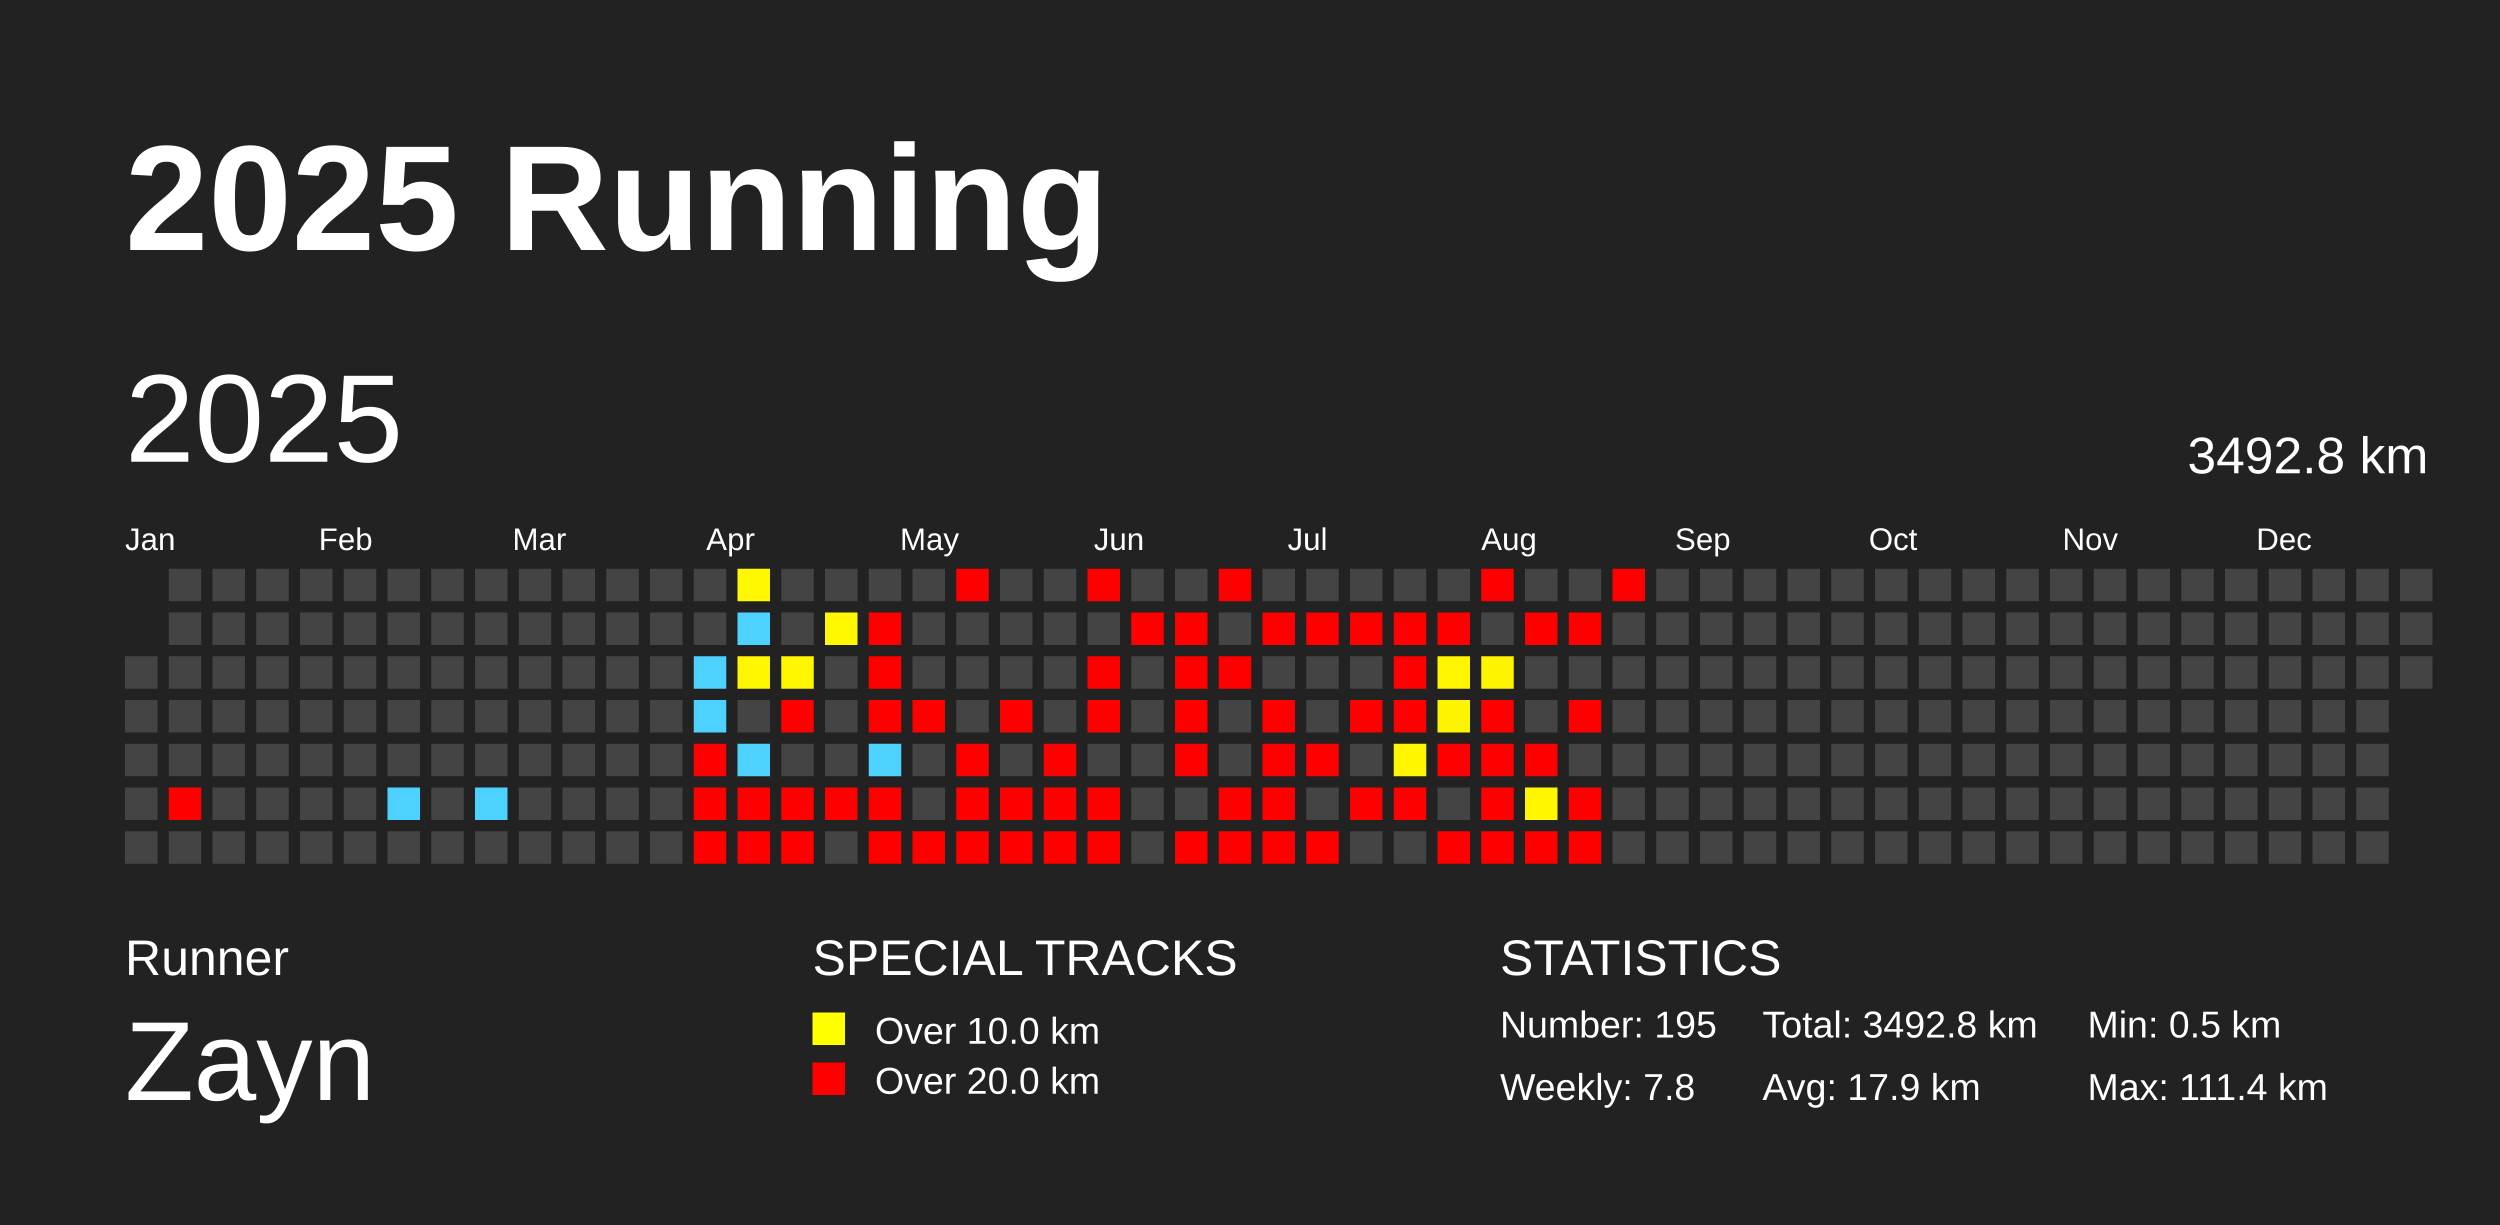
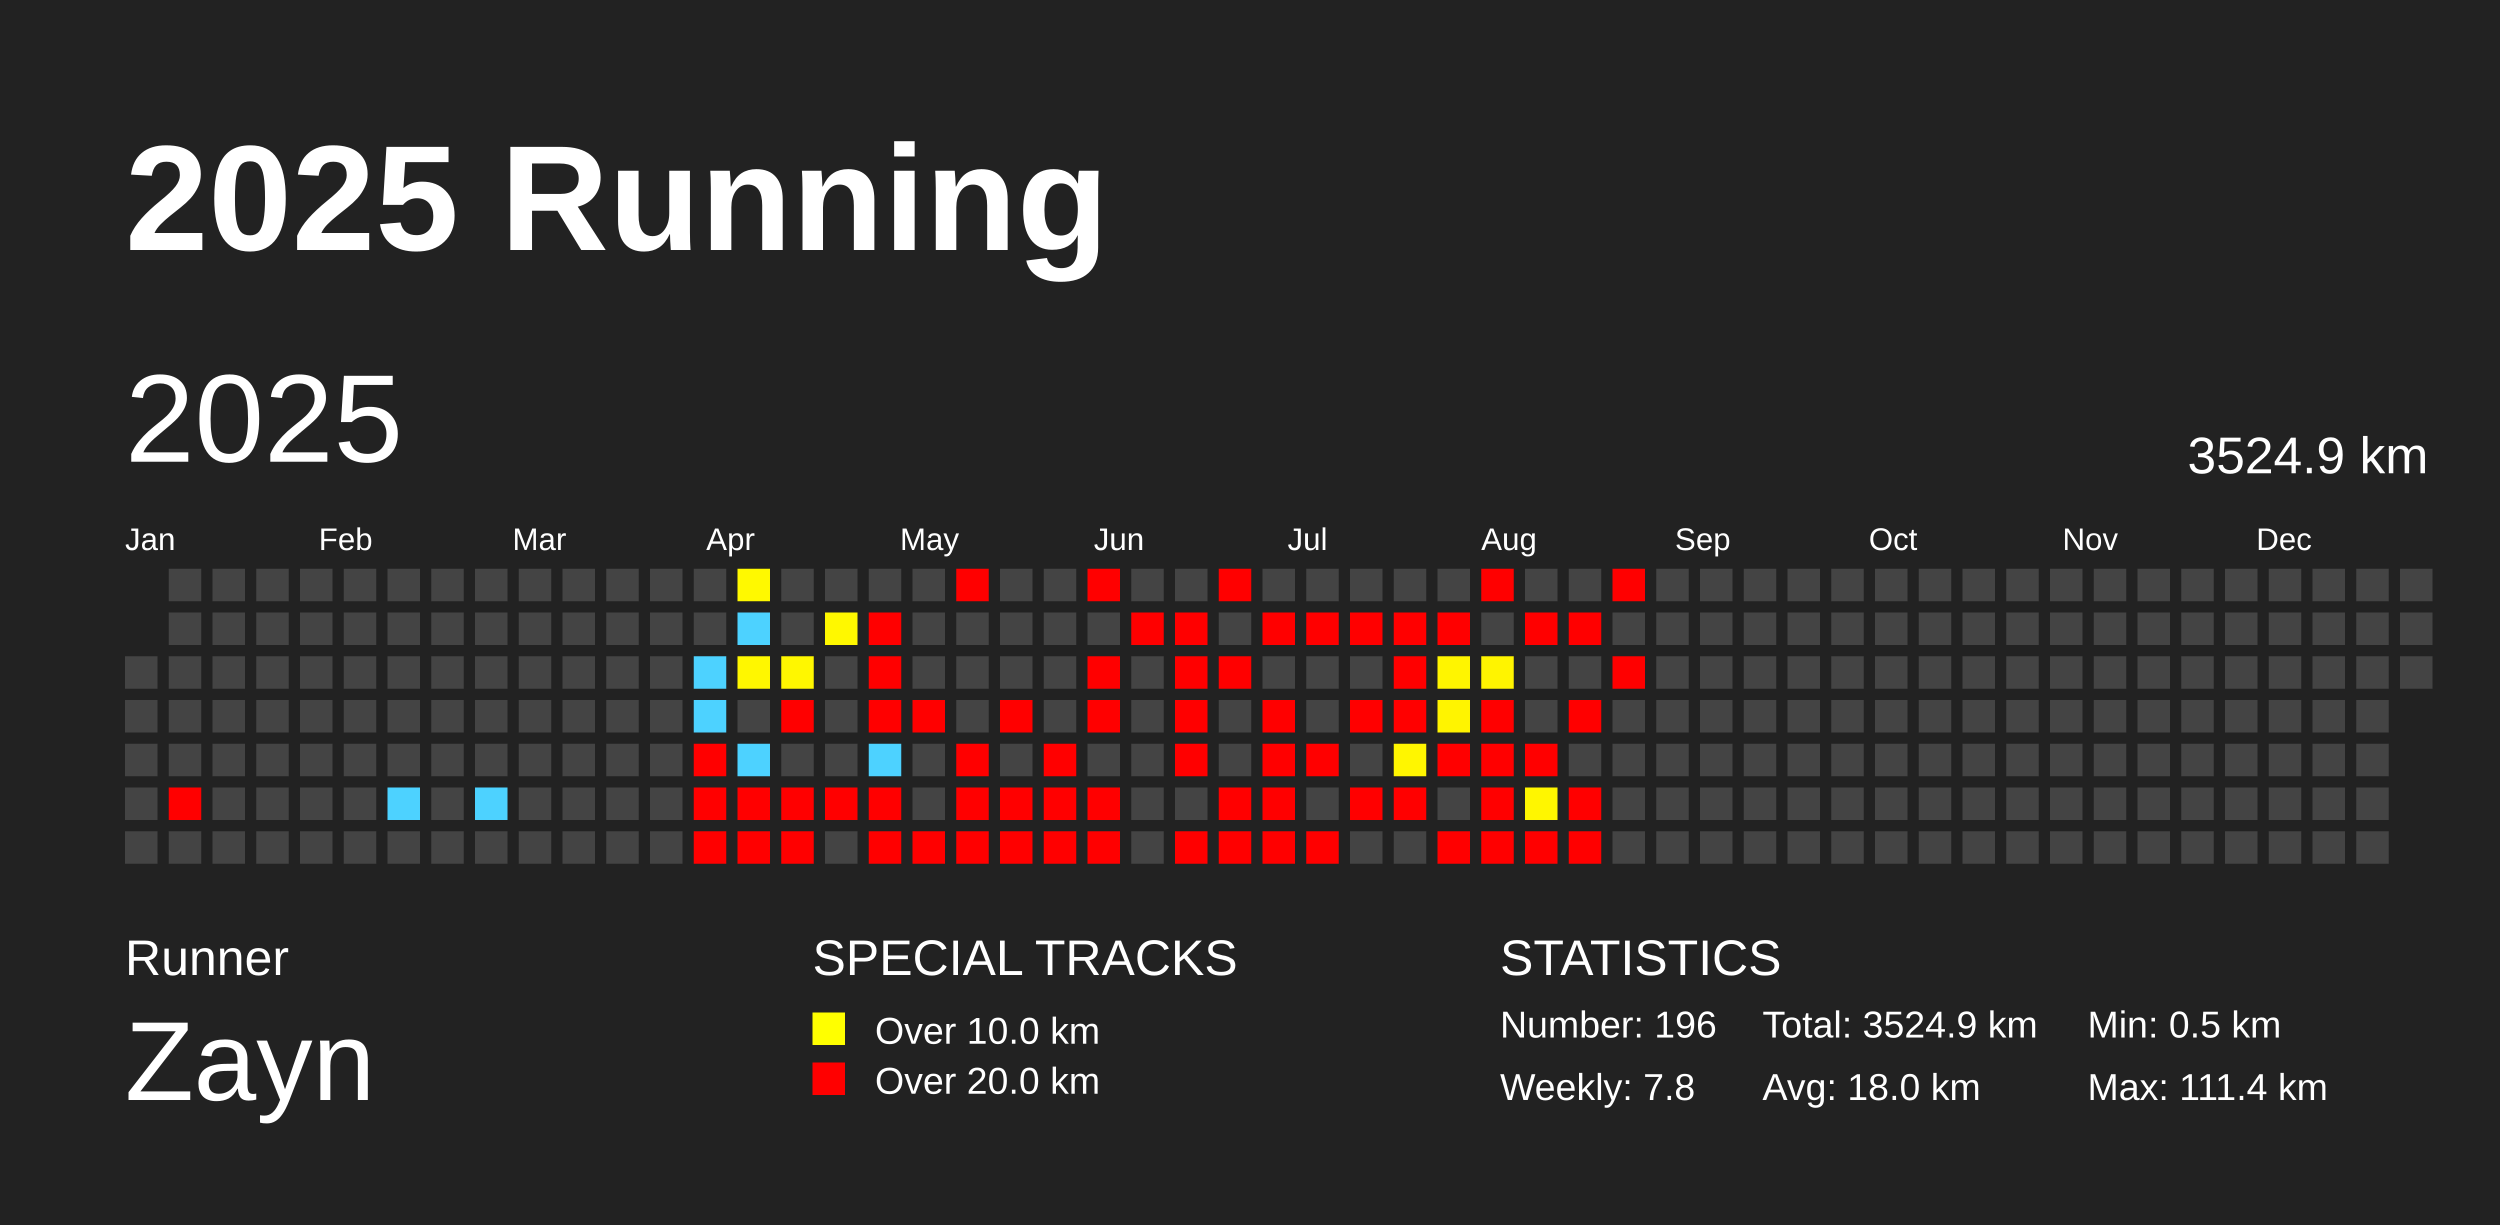
<svg xmlns="http://www.w3.org/2000/svg" baseProfile="full" height="98mm" version="1.1" viewBox="0,0,200,98" width="200mm">
  <defs />
  <rect fill="#222222" height="98" width="200" x="0" y="0" />
  <text fill="#FFFFFF" style="font-size:12px; font-family:Arial; font-weight:bold;" x="10" y="20">2025 Running</text>
  <text fill="#FFFFFF" style="font-size:4px; font-family:Arial" x="10" y="78">Runner</text>
  <text fill="#FFFFFF" style="font-size:9px; font-family:Arial" x="10" y="88">Zayn</text>
  <text fill="#FFFFFF" style="font-size:4px; font-family:Arial" x="65" y="78">SPECIAL TRACKS</text>
  <rect fill="yellow" height="2.6" width="2.6" x="65" y="81" />
  <text fill="#FFFFFF" style="font-size:3px; font-family:Arial" x="70" y="83.5">Over 10.0 km</text>
  <rect fill="red" height="2.6" width="2.6" x="65" y="85" />
  <text fill="#FFFFFF" style="font-size:3px; font-family:Arial" x="70" y="87.5">Over 20.0 km</text>
  <text fill="#FFFFFF" style="font-size:4px; font-family:Arial" x="120" y="78">STATISTICS</text>
-   <text fill="#FFFFFF" style="font-size:3px; font-family:Arial" x="120" y="83">Number: 195</text>
+   <text fill="#FFFFFF" style="font-size:3px; font-family:Arial" x="120" y="83">Number: 196</text>
  <text fill="#FFFFFF" style="font-size:3px; font-family:Arial" x="120" y="88">Weekly: 7.8</text>
-   <text fill="#FFFFFF" style="font-size:3px; font-family:Arial" x="141" y="83">Total: 3492.8 km</text>
-   <text fill="#FFFFFF" style="font-size:3px; font-family:Arial" x="141" y="88">Avg: 17.9 km</text>
+   <text fill="#FFFFFF" style="font-size:3px; font-family:Arial" x="141" y="83">Total: 3524.9 km</text>
+   <text fill="#FFFFFF" style="font-size:3px; font-family:Arial" x="141" y="88">Avg: 18.0 km</text>
  <text fill="#FFFFFF" style="font-size:3px; font-family:Arial" x="167" y="83">Min: 0.5 km</text>
  <text fill="#FFFFFF" style="font-size:3px; font-family:Arial" x="167" y="88">Max: 111.4 km</text>
  <text dominant-baseline="hanging" fill="#FFFFFF" style="font-size:10.0px; font-family:Arial;" x="10" y="30">2025</text>
-   <text dominant-baseline="hanging" fill="#FFFFFF" style="font-size:4.125px; font-family:Arial;" x="175" y="35">3492.8 km</text>
+   <text dominant-baseline="hanging" fill="#FFFFFF" style="font-size:4.125px; font-family:Arial;" x="175" y="35">3524.9 km</text>
  <text fill="#FFFFFF" style="font-size:2.5px; font-family:Arial" x="10.0" y="44">Jan</text>
  <text fill="#FFFFFF" style="font-size:2.5px; font-family:Arial" x="25.5" y="44">Feb</text>
  <text fill="#FFFFFF" style="font-size:2.5px; font-family:Arial" x="41.0" y="44">Mar</text>
  <text fill="#FFFFFF" style="font-size:2.5px; font-family:Arial" x="56.5" y="44">Apr</text>
  <text fill="#FFFFFF" style="font-size:2.5px; font-family:Arial" x="72.0" y="44">May</text>
  <text fill="#FFFFFF" style="font-size:2.5px; font-family:Arial" x="87.5" y="44">Jun</text>
  <text fill="#FFFFFF" style="font-size:2.5px; font-family:Arial" x="103.0" y="44">Jul</text>
  <text fill="#FFFFFF" style="font-size:2.5px; font-family:Arial" x="118.5" y="44">Aug</text>
  <text fill="#FFFFFF" style="font-size:2.5px; font-family:Arial" x="134.0" y="44">Sep</text>
  <text fill="#FFFFFF" style="font-size:2.5px; font-family:Arial" x="149.5" y="44">Oct</text>
  <text fill="#FFFFFF" style="font-size:2.5px; font-family:Arial" x="165.0" y="44">Nov</text>
  <text fill="#FFFFFF" style="font-size:2.5px; font-family:Arial" x="180.5" y="44">Dec</text>
  <rect fill="#444444" height="2.6" width="2.6" x="10.0" y="52.5" />
  <rect fill="#444444" height="2.6" width="2.6" x="10.0" y="56.0" />
  <rect fill="#444444" height="2.6" width="2.6" x="10.0" y="59.5" />
  <rect fill="#444444" height="2.6" width="2.6" x="10.0" y="63.0" />
  <rect fill="#444444" height="2.6" width="2.6" x="10.0" y="66.5" />
  <rect fill="#444444" height="2.6" width="2.6" x="13.5" y="45.5" />
  <rect fill="#444444" height="2.6" width="2.6" x="13.5" y="49.0" />
  <rect fill="#444444" height="2.6" width="2.6" x="13.5" y="52.5" />
  <rect fill="#444444" height="2.6" width="2.6" x="13.5" y="56.0" />
  <rect fill="#444444" height="2.6" width="2.6" x="13.5" y="59.5" />
  <rect fill="red" height="2.6" width="2.6" x="13.5" y="63.0" />
  <rect fill="#444444" height="2.6" width="2.6" x="13.5" y="66.5" />
  <rect fill="#444444" height="2.6" width="2.6" x="17.0" y="45.5" />
  <rect fill="#444444" height="2.6" width="2.6" x="17.0" y="49.0" />
  <rect fill="#444444" height="2.6" width="2.6" x="17.0" y="52.5" />
  <rect fill="#444444" height="2.6" width="2.6" x="17.0" y="56.0" />
  <rect fill="#444444" height="2.6" width="2.6" x="17.0" y="59.5" />
  <rect fill="#444444" height="2.6" width="2.6" x="17.0" y="63.0" />
  <rect fill="#444444" height="2.6" width="2.6" x="17.0" y="66.5" />
  <rect fill="#444444" height="2.6" width="2.6" x="20.5" y="45.5" />
  <rect fill="#444444" height="2.6" width="2.6" x="20.5" y="49.0" />
  <rect fill="#444444" height="2.6" width="2.6" x="20.5" y="52.5" />
  <rect fill="#444444" height="2.6" width="2.6" x="20.5" y="56.0" />
  <rect fill="#444444" height="2.6" width="2.6" x="20.5" y="59.5" />
  <rect fill="#444444" height="2.6" width="2.6" x="20.5" y="63.0" />
  <rect fill="#444444" height="2.6" width="2.6" x="20.5" y="66.5" />
  <rect fill="#444444" height="2.6" width="2.6" x="24.0" y="45.5" />
  <rect fill="#444444" height="2.6" width="2.6" x="24.0" y="49.0" />
  <rect fill="#444444" height="2.6" width="2.6" x="24.0" y="52.5" />
  <rect fill="#444444" height="2.6" width="2.6" x="24.0" y="56.0" />
  <rect fill="#444444" height="2.6" width="2.6" x="24.0" y="59.5" />
  <rect fill="#444444" height="2.6" width="2.6" x="24.0" y="63.0" />
  <rect fill="#444444" height="2.6" width="2.6" x="24.0" y="66.5" />
  <rect fill="#444444" height="2.6" width="2.6" x="27.5" y="45.5" />
  <rect fill="#444444" height="2.6" width="2.6" x="27.5" y="49.0" />
  <rect fill="#444444" height="2.6" width="2.6" x="27.5" y="52.5" />
  <rect fill="#444444" height="2.6" width="2.6" x="27.5" y="56.0" />
  <rect fill="#444444" height="2.6" width="2.6" x="27.5" y="59.5" />
  <rect fill="#444444" height="2.6" width="2.6" x="27.5" y="63.0" />
  <rect fill="#444444" height="2.6" width="2.6" x="27.5" y="66.5" />
  <rect fill="#444444" height="2.6" width="2.6" x="31.0" y="45.5" />
  <rect fill="#444444" height="2.6" width="2.6" x="31.0" y="49.0" />
  <rect fill="#444444" height="2.6" width="2.6" x="31.0" y="52.5" />
  <rect fill="#444444" height="2.6" width="2.6" x="31.0" y="56.0" />
  <rect fill="#444444" height="2.6" width="2.6" x="31.0" y="59.5" />
  <rect fill="#4dd2ff" height="2.6" width="2.6" x="31.0" y="63.0" />
  <rect fill="#444444" height="2.6" width="2.6" x="31.0" y="66.5" />
  <rect fill="#444444" height="2.6" width="2.6" x="34.5" y="45.5" />
  <rect fill="#444444" height="2.6" width="2.6" x="34.5" y="49.0" />
  <rect fill="#444444" height="2.6" width="2.6" x="34.5" y="52.5" />
  <rect fill="#444444" height="2.6" width="2.6" x="34.5" y="56.0" />
  <rect fill="#444444" height="2.6" width="2.6" x="34.5" y="59.5" />
  <rect fill="#444444" height="2.6" width="2.6" x="34.5" y="63.0" />
  <rect fill="#444444" height="2.6" width="2.6" x="34.5" y="66.5" />
  <rect fill="#444444" height="2.6" width="2.6" x="38.0" y="45.5" />
  <rect fill="#444444" height="2.6" width="2.6" x="38.0" y="49.0" />
  <rect fill="#444444" height="2.6" width="2.6" x="38.0" y="52.5" />
  <rect fill="#444444" height="2.6" width="2.6" x="38.0" y="56.0" />
  <rect fill="#444444" height="2.6" width="2.6" x="38.0" y="59.5" />
  <rect fill="#4dd2ff" height="2.6" width="2.6" x="38.0" y="63.0" />
  <rect fill="#444444" height="2.6" width="2.6" x="38.0" y="66.5" />
  <rect fill="#444444" height="2.6" width="2.6" x="41.5" y="45.5" />
  <rect fill="#444444" height="2.6" width="2.6" x="41.5" y="49.0" />
  <rect fill="#444444" height="2.6" width="2.6" x="41.5" y="52.5" />
  <rect fill="#444444" height="2.6" width="2.6" x="41.5" y="56.0" />
  <rect fill="#444444" height="2.6" width="2.6" x="41.5" y="59.5" />
  <rect fill="#444444" height="2.6" width="2.6" x="41.5" y="63.0" />
  <rect fill="#444444" height="2.6" width="2.6" x="41.5" y="66.5" />
  <rect fill="#444444" height="2.6" width="2.6" x="45.0" y="45.5" />
  <rect fill="#444444" height="2.6" width="2.6" x="45.0" y="49.0" />
  <rect fill="#444444" height="2.6" width="2.6" x="45.0" y="52.5" />
  <rect fill="#444444" height="2.6" width="2.6" x="45.0" y="56.0" />
  <rect fill="#444444" height="2.6" width="2.6" x="45.0" y="59.5" />
  <rect fill="#444444" height="2.6" width="2.6" x="45.0" y="63.0" />
  <rect fill="#444444" height="2.6" width="2.6" x="45.0" y="66.5" />
  <rect fill="#444444" height="2.6" width="2.6" x="48.5" y="45.5" />
  <rect fill="#444444" height="2.6" width="2.6" x="48.5" y="49.0" />
  <rect fill="#444444" height="2.6" width="2.6" x="48.5" y="52.5" />
  <rect fill="#444444" height="2.6" width="2.6" x="48.5" y="56.0" />
  <rect fill="#444444" height="2.6" width="2.6" x="48.5" y="59.5" />
  <rect fill="#444444" height="2.6" width="2.6" x="48.5" y="63.0" />
  <rect fill="#444444" height="2.6" width="2.6" x="48.5" y="66.5" />
  <rect fill="#444444" height="2.6" width="2.6" x="52.0" y="45.5" />
  <rect fill="#444444" height="2.6" width="2.6" x="52.0" y="49.0" />
  <rect fill="#444444" height="2.6" width="2.6" x="52.0" y="52.5" />
  <rect fill="#444444" height="2.6" width="2.6" x="52.0" y="56.0" />
  <rect fill="#444444" height="2.6" width="2.6" x="52.0" y="59.5" />
  <rect fill="#444444" height="2.6" width="2.6" x="52.0" y="63.0" />
  <rect fill="#444444" height="2.6" width="2.6" x="52.0" y="66.5" />
  <rect fill="#444444" height="2.6" width="2.6" x="55.5" y="45.5" />
  <rect fill="#444444" height="2.6" width="2.6" x="55.5" y="49.0" />
  <rect fill="#4dd2ff" height="2.6" width="2.6" x="55.5" y="52.5" />
  <rect fill="#4dd2ff" height="2.6" width="2.6" x="55.5" y="56.0" />
  <rect fill="red" height="2.6" width="2.6" x="55.5" y="59.5" />
  <rect fill="red" height="2.6" width="2.6" x="55.5" y="63.0" />
  <rect fill="red" height="2.6" width="2.6" x="55.5" y="66.5" />
  <rect fill="#fff900" height="2.6" width="2.6" x="59.0" y="45.5" />
  <rect fill="#4dd2ff" height="2.6" width="2.6" x="59.0" y="49.0" />
  <rect fill="#fff700" height="2.6" width="2.6" x="59.0" y="52.5" />
  <rect fill="#444444" height="2.6" width="2.6" x="59.0" y="56.0" />
  <rect fill="#4dd2ff" height="2.6" width="2.6" x="59.0" y="59.5" />
  <rect fill="red" height="2.6" width="2.6" x="59.0" y="63.0" />
  <rect fill="red" height="2.6" width="2.6" x="59.0" y="66.5" />
  <rect fill="#444444" height="2.6" width="2.6" x="62.5" y="45.5" />
  <rect fill="#444444" height="2.6" width="2.6" x="62.5" y="49.0" />
  <rect fill="#fff700" height="2.6" width="2.6" x="62.5" y="52.5" />
  <rect fill="red" height="2.6" width="2.6" x="62.5" y="56.0" />
  <rect fill="#444444" height="2.6" width="2.6" x="62.5" y="59.5" />
  <rect fill="red" height="2.6" width="2.6" x="62.5" y="63.0" />
  <rect fill="red" height="2.6" width="2.6" x="62.5" y="66.5" />
  <rect fill="#444444" height="2.6" width="2.6" x="66.0" y="45.5" />
  <rect fill="#fff800" height="2.6" width="2.6" x="66.0" y="49.0" />
  <rect fill="#444444" height="2.6" width="2.6" x="66.0" y="52.5" />
  <rect fill="#444444" height="2.6" width="2.6" x="66.0" y="56.0" />
  <rect fill="#444444" height="2.6" width="2.6" x="66.0" y="59.5" />
  <rect fill="red" height="2.6" width="2.6" x="66.0" y="63.0" />
  <rect fill="#444444" height="2.6" width="2.6" x="66.0" y="66.5" />
  <rect fill="#444444" height="2.6" width="2.6" x="69.5" y="45.5" />
  <rect fill="red" height="2.6" width="2.6" x="69.5" y="49.0" />
  <rect fill="red" height="2.6" width="2.6" x="69.5" y="52.5" />
  <rect fill="red" height="2.6" width="2.6" x="69.5" y="56.0" />
  <rect fill="#4dd2ff" height="2.6" width="2.6" x="69.5" y="59.5" />
  <rect fill="red" height="2.6" width="2.6" x="69.5" y="63.0" />
  <rect fill="red" height="2.6" width="2.6" x="69.5" y="66.5" />
  <rect fill="#444444" height="2.6" width="2.6" x="73.0" y="45.5" />
  <rect fill="#444444" height="2.6" width="2.6" x="73.0" y="49.0" />
  <rect fill="#444444" height="2.6" width="2.6" x="73.0" y="52.5" />
  <rect fill="red" height="2.6" width="2.6" x="73.0" y="56.0" />
  <rect fill="#444444" height="2.6" width="2.6" x="73.0" y="59.5" />
  <rect fill="#444444" height="2.6" width="2.6" x="73.0" y="63.0" />
  <rect fill="red" height="2.6" width="2.6" x="73.0" y="66.5" />
  <rect fill="red" height="2.6" width="2.6" x="76.5" y="45.5" />
  <rect fill="#444444" height="2.6" width="2.6" x="76.5" y="49.0" />
  <rect fill="#444444" height="2.6" width="2.6" x="76.5" y="52.5" />
  <rect fill="#444444" height="2.6" width="2.6" x="76.5" y="56.0" />
  <rect fill="red" height="2.6" width="2.6" x="76.5" y="59.5" />
  <rect fill="red" height="2.6" width="2.6" x="76.5" y="63.0" />
  <rect fill="red" height="2.6" width="2.6" x="76.5" y="66.5" />
  <rect fill="#444444" height="2.6" width="2.6" x="80.0" y="45.5" />
  <rect fill="#444444" height="2.6" width="2.6" x="80.0" y="49.0" />
  <rect fill="#444444" height="2.6" width="2.6" x="80.0" y="52.5" />
  <rect fill="red" height="2.6" width="2.6" x="80.0" y="56.0" />
  <rect fill="#444444" height="2.6" width="2.6" x="80.0" y="59.5" />
  <rect fill="red" height="2.6" width="2.6" x="80.0" y="63.0" />
  <rect fill="red" height="2.6" width="2.6" x="80.0" y="66.5" />
  <rect fill="#444444" height="2.6" width="2.6" x="83.5" y="45.5" />
  <rect fill="#444444" height="2.6" width="2.6" x="83.5" y="49.0" />
  <rect fill="#444444" height="2.6" width="2.6" x="83.5" y="52.5" />
  <rect fill="#444444" height="2.6" width="2.6" x="83.5" y="56.0" />
  <rect fill="red" height="2.6" width="2.6" x="83.5" y="59.5" />
  <rect fill="red" height="2.6" width="2.6" x="83.5" y="63.0" />
  <rect fill="red" height="2.6" width="2.6" x="83.5" y="66.5" />
  <rect fill="red" height="2.6" width="2.6" x="87.0" y="45.5" />
  <rect fill="#444444" height="2.6" width="2.6" x="87.0" y="49.0" />
  <rect fill="red" height="2.6" width="2.6" x="87.0" y="52.5" />
  <rect fill="red" height="2.6" width="2.6" x="87.0" y="56.0" />
  <rect fill="#444444" height="2.6" width="2.6" x="87.0" y="59.5" />
  <rect fill="red" height="2.6" width="2.6" x="87.0" y="63.0" />
  <rect fill="red" height="2.6" width="2.6" x="87.0" y="66.5" />
  <rect fill="#444444" height="2.6" width="2.6" x="90.5" y="45.5" />
  <rect fill="red" height="2.6" width="2.6" x="90.5" y="49.0" />
  <rect fill="#444444" height="2.6" width="2.6" x="90.5" y="52.5" />
  <rect fill="#444444" height="2.6" width="2.6" x="90.5" y="56.0" />
  <rect fill="#444444" height="2.6" width="2.6" x="90.5" y="59.5" />
  <rect fill="#444444" height="2.6" width="2.6" x="90.5" y="63.0" />
  <rect fill="#444444" height="2.6" width="2.6" x="90.5" y="66.5" />
  <rect fill="#444444" height="2.6" width="2.6" x="94.0" y="45.5" />
  <rect fill="red" height="2.6" width="2.6" x="94.0" y="49.0" />
  <rect fill="red" height="2.6" width="2.6" x="94.0" y="52.5" />
  <rect fill="red" height="2.6" width="2.6" x="94.0" y="56.0" />
  <rect fill="red" height="2.6" width="2.6" x="94.0" y="59.5" />
  <rect fill="#444444" height="2.6" width="2.6" x="94.0" y="63.0" />
  <rect fill="red" height="2.6" width="2.6" x="94.0" y="66.5" />
  <rect fill="red" height="2.6" width="2.6" x="97.5" y="45.5" />
  <rect fill="#444444" height="2.6" width="2.6" x="97.5" y="49.0" />
  <rect fill="red" height="2.6" width="2.6" x="97.5" y="52.5" />
  <rect fill="#444444" height="2.6" width="2.6" x="97.5" y="56.0" />
  <rect fill="#444444" height="2.6" width="2.6" x="97.5" y="59.5" />
  <rect fill="red" height="2.6" width="2.6" x="97.5" y="63.0" />
  <rect fill="red" height="2.6" width="2.6" x="97.5" y="66.5" />
  <rect fill="#444444" height="2.6" width="2.6" x="101.0" y="45.5" />
  <rect fill="red" height="2.6" width="2.6" x="101.0" y="49.0" />
  <rect fill="#444444" height="2.6" width="2.6" x="101.0" y="52.5" />
  <rect fill="red" height="2.6" width="2.6" x="101.0" y="56.0" />
  <rect fill="red" height="2.6" width="2.6" x="101.0" y="59.5" />
  <rect fill="red" height="2.6" width="2.6" x="101.0" y="63.0" />
  <rect fill="red" height="2.6" width="2.6" x="101.0" y="66.5" />
  <rect fill="#444444" height="2.6" width="2.6" x="104.5" y="45.5" />
  <rect fill="red" height="2.6" width="2.6" x="104.5" y="49.0" />
  <rect fill="#444444" height="2.6" width="2.6" x="104.5" y="52.5" />
  <rect fill="#444444" height="2.6" width="2.6" x="104.5" y="56.0" />
  <rect fill="red" height="2.6" width="2.6" x="104.5" y="59.5" />
  <rect fill="#444444" height="2.6" width="2.6" x="104.5" y="63.0" />
  <rect fill="red" height="2.6" width="2.6" x="104.5" y="66.5" />
  <rect fill="#444444" height="2.6" width="2.6" x="108.0" y="45.5" />
  <rect fill="red" height="2.6" width="2.6" x="108.0" y="49.0" />
  <rect fill="#444444" height="2.6" width="2.6" x="108.0" y="52.5" />
  <rect fill="red" height="2.6" width="2.6" x="108.0" y="56.0" />
  <rect fill="#444444" height="2.6" width="2.6" x="108.0" y="59.5" />
  <rect fill="red" height="2.6" width="2.6" x="108.0" y="63.0" />
  <rect fill="#444444" height="2.6" width="2.6" x="108.0" y="66.5" />
  <rect fill="#444444" height="2.6" width="2.6" x="111.5" y="45.5" />
  <rect fill="red" height="2.6" width="2.6" x="111.5" y="49.0" />
  <rect fill="red" height="2.6" width="2.6" x="111.5" y="52.5" />
  <rect fill="red" height="2.6" width="2.6" x="111.5" y="56.0" />
  <rect fill="#fff600" height="2.6" width="2.6" x="111.5" y="59.5" />
  <rect fill="red" height="2.6" width="2.6" x="111.5" y="63.0" />
  <rect fill="#444444" height="2.6" width="2.6" x="111.5" y="66.5" />
  <rect fill="#444444" height="2.6" width="2.6" x="115.0" y="45.5" />
  <rect fill="red" height="2.6" width="2.6" x="115.0" y="49.0" />
  <rect fill="#fff500" height="2.6" width="2.6" x="115.0" y="52.5" />
  <rect fill="#fff400" height="2.6" width="2.6" x="115.0" y="56.0" />
  <rect fill="red" height="2.6" width="2.6" x="115.0" y="59.5" />
  <rect fill="#444444" height="2.6" width="2.6" x="115.0" y="63.0" />
  <rect fill="red" height="2.6" width="2.6" x="115.0" y="66.5" />
  <rect fill="red" height="2.6" width="2.6" x="118.5" y="45.5" />
  <rect fill="#444444" height="2.6" width="2.6" x="118.5" y="49.0" />
  <rect fill="#fff400" height="2.6" width="2.6" x="118.5" y="52.5" />
  <rect fill="red" height="2.6" width="2.6" x="118.5" y="56.0" />
  <rect fill="red" height="2.6" width="2.6" x="118.5" y="59.5" />
  <rect fill="red" height="2.6" width="2.6" x="118.5" y="63.0" />
  <rect fill="red" height="2.6" width="2.6" x="118.5" y="66.5" />
  <rect fill="#444444" height="2.6" width="2.6" x="122.0" y="45.5" />
  <rect fill="red" height="2.6" width="2.6" x="122.0" y="49.0" />
  <rect fill="#444444" height="2.6" width="2.6" x="122.0" y="52.5" />
  <rect fill="#444444" height="2.6" width="2.6" x="122.0" y="56.0" />
  <rect fill="red" height="2.6" width="2.6" x="122.0" y="59.5" />
  <rect fill="#fff600" height="2.6" width="2.6" x="122.0" y="63.0" />
  <rect fill="red" height="2.6" width="2.6" x="122.0" y="66.5" />
  <rect fill="#444444" height="2.6" width="2.6" x="125.5" y="45.5" />
  <rect fill="red" height="2.6" width="2.6" x="125.5" y="49.0" />
  <rect fill="#444444" height="2.6" width="2.6" x="125.5" y="52.5" />
  <rect fill="red" height="2.6" width="2.6" x="125.5" y="56.0" />
  <rect fill="#444444" height="2.6" width="2.6" x="125.5" y="59.5" />
  <rect fill="red" height="2.6" width="2.6" x="125.5" y="63.0" />
  <rect fill="red" height="2.6" width="2.6" x="125.5" y="66.5" />
  <rect fill="red" height="2.6" width="2.6" x="129.0" y="45.5" />
  <rect fill="#444444" height="2.6" width="2.6" x="129.0" y="49.0" />
-   <rect fill="#444444" height="2.6" width="2.6" x="129.0" y="52.5" />
+   <rect fill="red" height="2.6" width="2.6" x="129.0" y="52.5" />
  <rect fill="#444444" height="2.6" width="2.6" x="129.0" y="56.0" />
  <rect fill="#444444" height="2.6" width="2.6" x="129.0" y="59.5" />
  <rect fill="#444444" height="2.6" width="2.6" x="129.0" y="63.0" />
  <rect fill="#444444" height="2.6" width="2.6" x="129.0" y="66.5" />
  <rect fill="#444444" height="2.6" width="2.6" x="132.5" y="45.5" />
  <rect fill="#444444" height="2.6" width="2.6" x="132.5" y="49.0" />
  <rect fill="#444444" height="2.6" width="2.6" x="132.5" y="52.5" />
  <rect fill="#444444" height="2.6" width="2.6" x="132.5" y="56.0" />
  <rect fill="#444444" height="2.6" width="2.6" x="132.5" y="59.5" />
  <rect fill="#444444" height="2.6" width="2.6" x="132.5" y="63.0" />
  <rect fill="#444444" height="2.6" width="2.6" x="132.5" y="66.5" />
  <rect fill="#444444" height="2.6" width="2.6" x="136.0" y="45.5" />
  <rect fill="#444444" height="2.6" width="2.6" x="136.0" y="49.0" />
  <rect fill="#444444" height="2.6" width="2.6" x="136.0" y="52.5" />
  <rect fill="#444444" height="2.6" width="2.6" x="136.0" y="56.0" />
  <rect fill="#444444" height="2.6" width="2.6" x="136.0" y="59.5" />
  <rect fill="#444444" height="2.6" width="2.6" x="136.0" y="63.0" />
  <rect fill="#444444" height="2.6" width="2.6" x="136.0" y="66.5" />
  <rect fill="#444444" height="2.6" width="2.6" x="139.5" y="45.5" />
  <rect fill="#444444" height="2.6" width="2.6" x="139.5" y="49.0" />
  <rect fill="#444444" height="2.6" width="2.6" x="139.5" y="52.5" />
  <rect fill="#444444" height="2.6" width="2.6" x="139.5" y="56.0" />
  <rect fill="#444444" height="2.6" width="2.6" x="139.5" y="59.5" />
  <rect fill="#444444" height="2.6" width="2.6" x="139.5" y="63.0" />
  <rect fill="#444444" height="2.6" width="2.6" x="139.5" y="66.5" />
  <rect fill="#444444" height="2.6" width="2.6" x="143.0" y="45.5" />
  <rect fill="#444444" height="2.6" width="2.6" x="143.0" y="49.0" />
  <rect fill="#444444" height="2.6" width="2.6" x="143.0" y="52.5" />
  <rect fill="#444444" height="2.6" width="2.6" x="143.0" y="56.0" />
  <rect fill="#444444" height="2.6" width="2.6" x="143.0" y="59.5" />
  <rect fill="#444444" height="2.6" width="2.6" x="143.0" y="63.0" />
  <rect fill="#444444" height="2.6" width="2.6" x="143.0" y="66.5" />
  <rect fill="#444444" height="2.6" width="2.6" x="146.5" y="45.5" />
  <rect fill="#444444" height="2.6" width="2.6" x="146.5" y="49.0" />
  <rect fill="#444444" height="2.6" width="2.6" x="146.5" y="52.5" />
  <rect fill="#444444" height="2.6" width="2.6" x="146.5" y="56.0" />
  <rect fill="#444444" height="2.6" width="2.6" x="146.5" y="59.5" />
  <rect fill="#444444" height="2.6" width="2.6" x="146.5" y="63.0" />
  <rect fill="#444444" height="2.6" width="2.6" x="146.5" y="66.5" />
  <rect fill="#444444" height="2.6" width="2.6" x="150.0" y="45.5" />
  <rect fill="#444444" height="2.6" width="2.6" x="150.0" y="49.0" />
  <rect fill="#444444" height="2.6" width="2.6" x="150.0" y="52.5" />
  <rect fill="#444444" height="2.6" width="2.6" x="150.0" y="56.0" />
  <rect fill="#444444" height="2.6" width="2.6" x="150.0" y="59.5" />
  <rect fill="#444444" height="2.6" width="2.6" x="150.0" y="63.0" />
  <rect fill="#444444" height="2.6" width="2.6" x="150.0" y="66.5" />
  <rect fill="#444444" height="2.6" width="2.6" x="153.5" y="45.5" />
  <rect fill="#444444" height="2.6" width="2.6" x="153.5" y="49.0" />
  <rect fill="#444444" height="2.6" width="2.6" x="153.5" y="52.5" />
  <rect fill="#444444" height="2.6" width="2.6" x="153.5" y="56.0" />
  <rect fill="#444444" height="2.6" width="2.6" x="153.5" y="59.5" />
  <rect fill="#444444" height="2.6" width="2.6" x="153.5" y="63.0" />
  <rect fill="#444444" height="2.6" width="2.6" x="153.5" y="66.5" />
  <rect fill="#444444" height="2.6" width="2.6" x="157.0" y="45.5" />
  <rect fill="#444444" height="2.6" width="2.6" x="157.0" y="49.0" />
  <rect fill="#444444" height="2.6" width="2.6" x="157.0" y="52.5" />
  <rect fill="#444444" height="2.6" width="2.6" x="157.0" y="56.0" />
  <rect fill="#444444" height="2.6" width="2.6" x="157.0" y="59.5" />
  <rect fill="#444444" height="2.6" width="2.6" x="157.0" y="63.0" />
  <rect fill="#444444" height="2.6" width="2.6" x="157.0" y="66.5" />
  <rect fill="#444444" height="2.6" width="2.6" x="160.5" y="45.5" />
  <rect fill="#444444" height="2.6" width="2.6" x="160.5" y="49.0" />
  <rect fill="#444444" height="2.6" width="2.6" x="160.5" y="52.5" />
  <rect fill="#444444" height="2.6" width="2.6" x="160.5" y="56.0" />
  <rect fill="#444444" height="2.6" width="2.6" x="160.5" y="59.5" />
  <rect fill="#444444" height="2.6" width="2.6" x="160.5" y="63.0" />
  <rect fill="#444444" height="2.6" width="2.6" x="160.5" y="66.5" />
  <rect fill="#444444" height="2.6" width="2.6" x="164.0" y="45.5" />
  <rect fill="#444444" height="2.6" width="2.6" x="164.0" y="49.0" />
  <rect fill="#444444" height="2.6" width="2.6" x="164.0" y="52.5" />
  <rect fill="#444444" height="2.6" width="2.6" x="164.0" y="56.0" />
  <rect fill="#444444" height="2.6" width="2.6" x="164.0" y="59.5" />
  <rect fill="#444444" height="2.6" width="2.6" x="164.0" y="63.0" />
  <rect fill="#444444" height="2.6" width="2.6" x="164.0" y="66.5" />
  <rect fill="#444444" height="2.6" width="2.6" x="167.5" y="45.5" />
  <rect fill="#444444" height="2.6" width="2.6" x="167.5" y="49.0" />
  <rect fill="#444444" height="2.6" width="2.6" x="167.5" y="52.5" />
  <rect fill="#444444" height="2.6" width="2.6" x="167.5" y="56.0" />
  <rect fill="#444444" height="2.6" width="2.6" x="167.5" y="59.5" />
  <rect fill="#444444" height="2.6" width="2.6" x="167.5" y="63.0" />
  <rect fill="#444444" height="2.6" width="2.6" x="167.5" y="66.5" />
  <rect fill="#444444" height="2.6" width="2.6" x="171.0" y="45.5" />
  <rect fill="#444444" height="2.6" width="2.6" x="171.0" y="49.0" />
  <rect fill="#444444" height="2.6" width="2.6" x="171.0" y="52.5" />
  <rect fill="#444444" height="2.6" width="2.6" x="171.0" y="56.0" />
  <rect fill="#444444" height="2.6" width="2.6" x="171.0" y="59.5" />
  <rect fill="#444444" height="2.6" width="2.6" x="171.0" y="63.0" />
  <rect fill="#444444" height="2.6" width="2.6" x="171.0" y="66.5" />
  <rect fill="#444444" height="2.6" width="2.6" x="174.5" y="45.5" />
  <rect fill="#444444" height="2.6" width="2.6" x="174.5" y="49.0" />
  <rect fill="#444444" height="2.6" width="2.6" x="174.5" y="52.5" />
  <rect fill="#444444" height="2.6" width="2.6" x="174.5" y="56.0" />
  <rect fill="#444444" height="2.6" width="2.6" x="174.5" y="59.5" />
  <rect fill="#444444" height="2.6" width="2.6" x="174.5" y="63.0" />
  <rect fill="#444444" height="2.6" width="2.6" x="174.5" y="66.5" />
  <rect fill="#444444" height="2.6" width="2.6" x="178.0" y="45.5" />
  <rect fill="#444444" height="2.6" width="2.6" x="178.0" y="49.0" />
  <rect fill="#444444" height="2.6" width="2.6" x="178.0" y="52.5" />
  <rect fill="#444444" height="2.6" width="2.6" x="178.0" y="56.0" />
  <rect fill="#444444" height="2.6" width="2.6" x="178.0" y="59.5" />
  <rect fill="#444444" height="2.6" width="2.6" x="178.0" y="63.0" />
  <rect fill="#444444" height="2.6" width="2.6" x="178.0" y="66.5" />
  <rect fill="#444444" height="2.6" width="2.6" x="181.5" y="45.5" />
  <rect fill="#444444" height="2.6" width="2.6" x="181.5" y="49.0" />
  <rect fill="#444444" height="2.6" width="2.6" x="181.5" y="52.5" />
  <rect fill="#444444" height="2.6" width="2.6" x="181.5" y="56.0" />
  <rect fill="#444444" height="2.6" width="2.6" x="181.5" y="59.5" />
  <rect fill="#444444" height="2.6" width="2.6" x="181.5" y="63.0" />
  <rect fill="#444444" height="2.6" width="2.6" x="181.5" y="66.5" />
  <rect fill="#444444" height="2.6" width="2.6" x="185.0" y="45.5" />
  <rect fill="#444444" height="2.6" width="2.6" x="185.0" y="49.0" />
  <rect fill="#444444" height="2.6" width="2.6" x="185.0" y="52.5" />
  <rect fill="#444444" height="2.6" width="2.6" x="185.0" y="56.0" />
  <rect fill="#444444" height="2.6" width="2.6" x="185.0" y="59.5" />
  <rect fill="#444444" height="2.6" width="2.6" x="185.0" y="63.0" />
  <rect fill="#444444" height="2.6" width="2.6" x="185.0" y="66.5" />
  <rect fill="#444444" height="2.6" width="2.6" x="188.5" y="45.5" />
  <rect fill="#444444" height="2.6" width="2.6" x="188.5" y="49.0" />
  <rect fill="#444444" height="2.6" width="2.6" x="188.5" y="52.5" />
  <rect fill="#444444" height="2.6" width="2.6" x="188.5" y="56.0" />
  <rect fill="#444444" height="2.6" width="2.6" x="188.5" y="59.5" />
  <rect fill="#444444" height="2.6" width="2.6" x="188.5" y="63.0" />
  <rect fill="#444444" height="2.6" width="2.6" x="188.5" y="66.5" />
  <rect fill="#444444" height="2.6" width="2.6" x="192.0" y="45.5" />
  <rect fill="#444444" height="2.6" width="2.6" x="192.0" y="49.0" />
  <rect fill="#444444" height="2.6" width="2.6" x="192.0" y="52.5" />
</svg>
